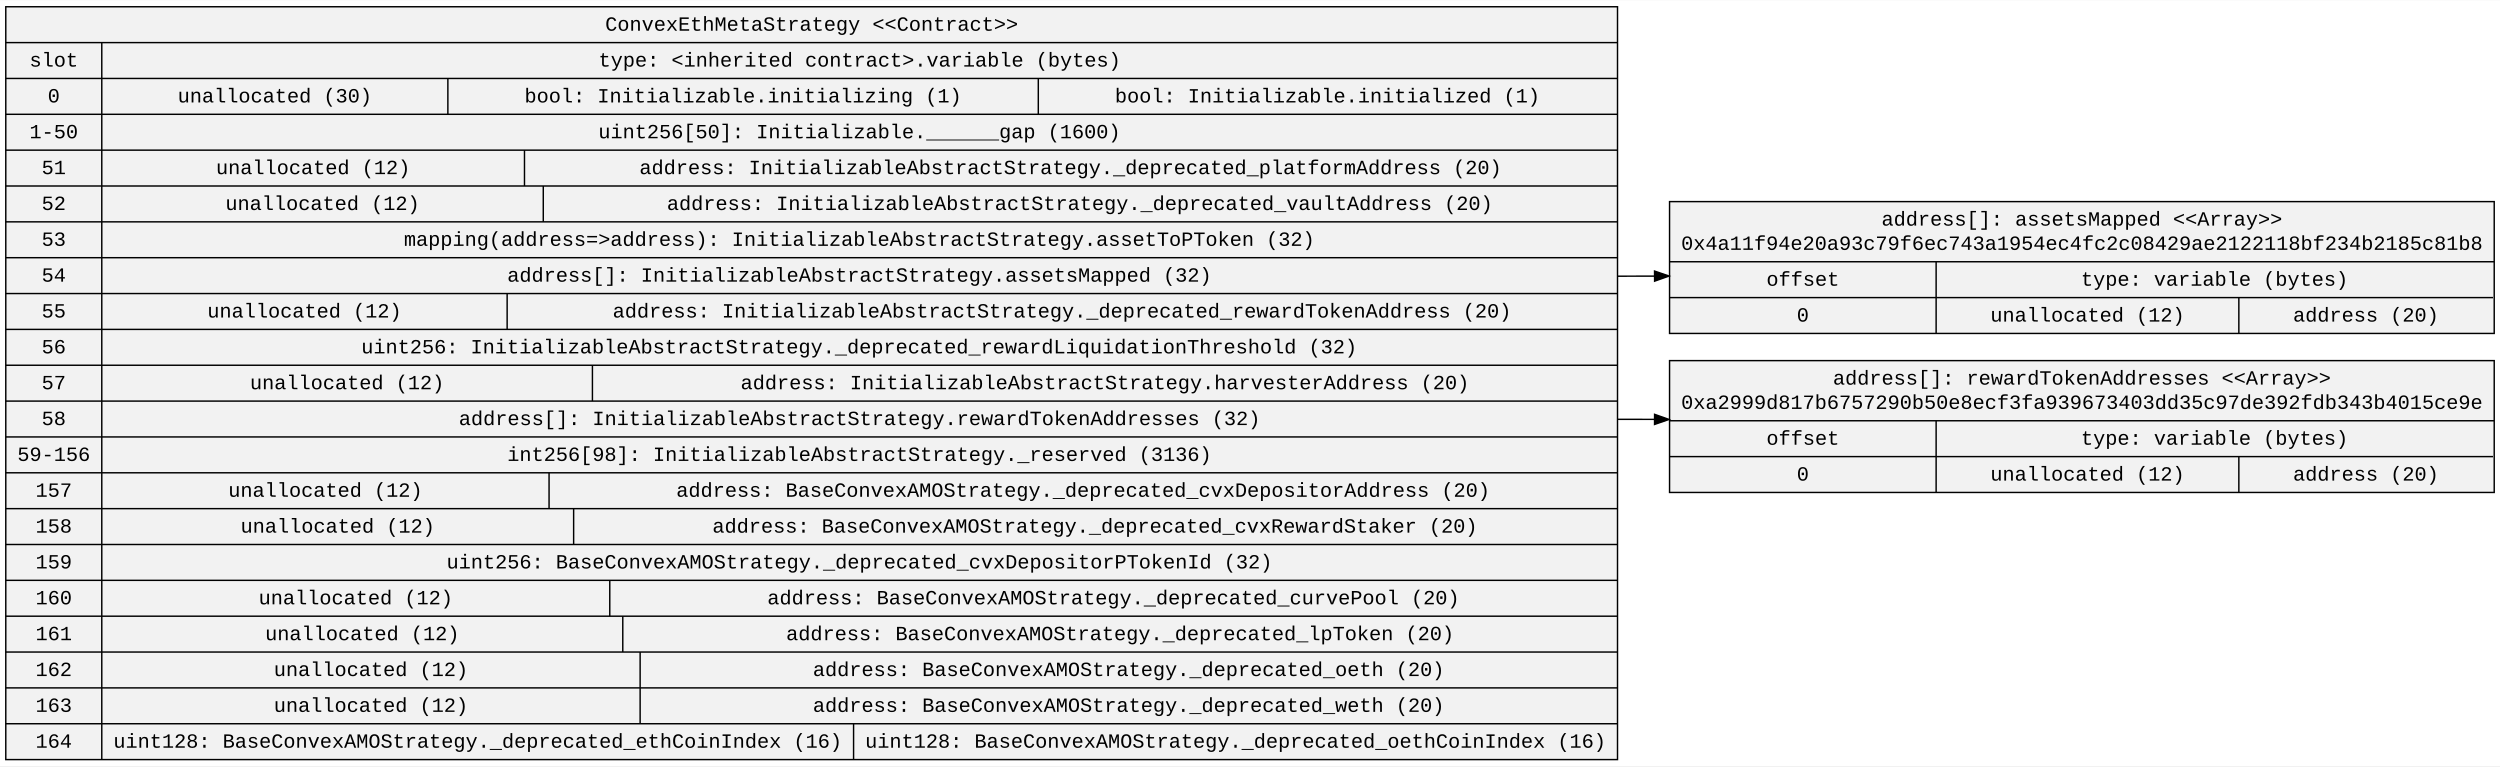
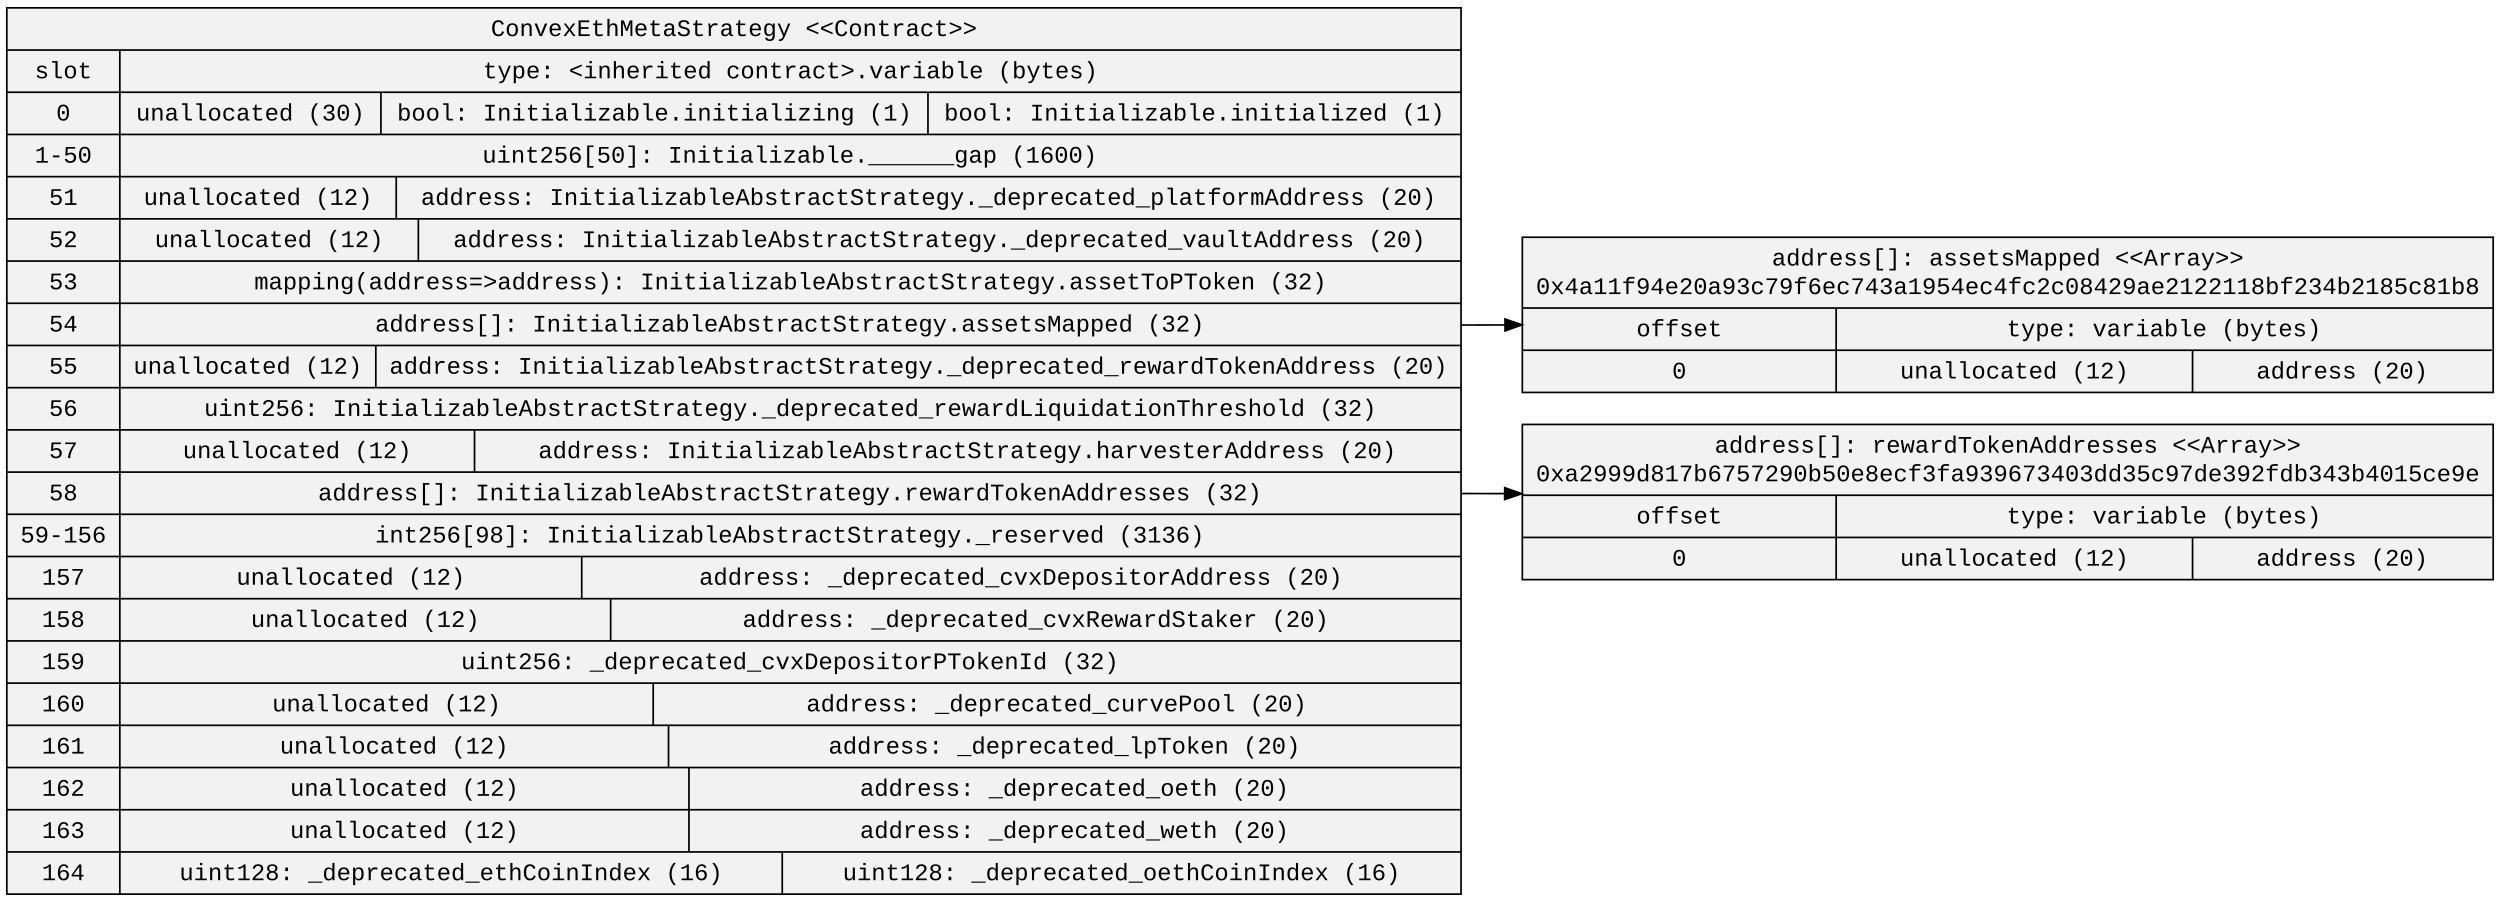
- <svg xmlns="http://www.w3.org/2000/svg" width="1729pt" height="530pt" viewBox="0.00 0.00 1729.46 529.80">
+ <svg xmlns="http://www.w3.org/2000/svg" width="1469pt" height="530pt" viewBox="0.00 0.00 1469.02 529.80">
  <g id="graph0" class="graph" transform="scale(1 1) rotate(0) translate(4 525.8)">
-     <polygon fill="white" stroke="transparent" points="-4,4 -4,-525.8 1725.46,-525.8 1725.46,4 -4,4" />
+     <polygon fill="white" stroke="transparent" points="-4,4 -4,-525.8 1465.02,-525.8 1465.02,4 -4,4" />
    <g id="node1" class="node">
-       <polygon fill="#f2f2f2" stroke="black" points="0,-0.5 0,-521.3 1114.97,-521.3 1114.97,-0.5 0,-0.5" />
-       <text text-anchor="middle" x="557.49" y="-504.7" font-family="Courier New" font-size="14.00">ConvexEthMetaStrategy &lt;&lt;Contract&gt;&gt;</text>
-       <polyline fill="none" stroke="black" points="0,-496.5 1114.97,-496.5 " />
+       <polygon fill="#f2f2f2" stroke="black" points="0,-0.5 0,-521.3 854.53,-521.3 854.53,-0.5 0,-0.5" />
+       <text text-anchor="middle" x="427.27" y="-504.7" font-family="Courier New" font-size="14.00">ConvexEthMetaStrategy &lt;&lt;Contract&gt;&gt;</text>
+       <polyline fill="none" stroke="black" points="0,-496.5 854.53,-496.5 " />
      <text text-anchor="middle" x="33.2" y="-479.9" font-family="Courier New" font-size="14.00">slot</text>
      <polyline fill="none" stroke="black" points="0,-471.7 66.41,-471.7 " />
      <text text-anchor="middle" x="33.2" y="-455.1" font-family="Courier New" font-size="14.00">0</text>
      <polyline fill="none" stroke="black" points="0,-446.9 66.41,-446.9 " />
      <text text-anchor="middle" x="33.2" y="-430.3" font-family="Courier New" font-size="14.00">1-50</text>
      <polyline fill="none" stroke="black" points="0,-422.1 66.41,-422.1 " />
      <text text-anchor="middle" x="33.2" y="-405.5" font-family="Courier New" font-size="14.00">51</text>
      <polyline fill="none" stroke="black" points="0,-397.3 66.41,-397.3 " />
      <text text-anchor="middle" x="33.2" y="-380.7" font-family="Courier New" font-size="14.00">52</text>
      <polyline fill="none" stroke="black" points="0,-372.5 66.41,-372.5 " />
      <text text-anchor="middle" x="33.2" y="-355.9" font-family="Courier New" font-size="14.00">53</text>
      <polyline fill="none" stroke="black" points="0,-347.7 66.41,-347.7 " />
      <text text-anchor="middle" x="33.2" y="-331.1" font-family="Courier New" font-size="14.00">54</text>
      <polyline fill="none" stroke="black" points="0,-322.9 66.41,-322.9 " />
      <text text-anchor="middle" x="33.2" y="-306.3" font-family="Courier New" font-size="14.00">55</text>
      <polyline fill="none" stroke="black" points="0,-298.1 66.41,-298.1 " />
      <text text-anchor="middle" x="33.2" y="-281.5" font-family="Courier New" font-size="14.00">56</text>
      <polyline fill="none" stroke="black" points="0,-273.3 66.41,-273.3 " />
      <text text-anchor="middle" x="33.2" y="-256.7" font-family="Courier New" font-size="14.00">57</text>
      <polyline fill="none" stroke="black" points="0,-248.5 66.41,-248.5 " />
      <text text-anchor="middle" x="33.2" y="-231.9" font-family="Courier New" font-size="14.00">58</text>
      <polyline fill="none" stroke="black" points="0,-223.7 66.41,-223.7 " />
      <text text-anchor="middle" x="33.2" y="-207.1" font-family="Courier New" font-size="14.00">59-156</text>
      <polyline fill="none" stroke="black" points="0,-198.9 66.41,-198.9 " />
      <text text-anchor="middle" x="33.2" y="-182.3" font-family="Courier New" font-size="14.00">157</text>
      <polyline fill="none" stroke="black" points="0,-174.1 66.41,-174.1 " />
      <text text-anchor="middle" x="33.2" y="-157.5" font-family="Courier New" font-size="14.00">158</text>
      <polyline fill="none" stroke="black" points="0,-149.3 66.41,-149.3 " />
      <text text-anchor="middle" x="33.2" y="-132.7" font-family="Courier New" font-size="14.00">159</text>
      <polyline fill="none" stroke="black" points="0,-124.5 66.41,-124.5 " />
      <text text-anchor="middle" x="33.2" y="-107.9" font-family="Courier New" font-size="14.00">160</text>
      <polyline fill="none" stroke="black" points="0,-99.7 66.41,-99.7 " />
      <text text-anchor="middle" x="33.2" y="-83.1" font-family="Courier New" font-size="14.00">161</text>
      <polyline fill="none" stroke="black" points="0,-74.9 66.41,-74.9 " />
      <text text-anchor="middle" x="33.2" y="-58.3" font-family="Courier New" font-size="14.00">162</text>
      <polyline fill="none" stroke="black" points="0,-50.1 66.41,-50.1 " />
      <text text-anchor="middle" x="33.2" y="-33.5" font-family="Courier New" font-size="14.00">163</text>
      <polyline fill="none" stroke="black" points="0,-25.3 66.41,-25.3 " />
      <text text-anchor="middle" x="33.2" y="-8.7" font-family="Courier New" font-size="14.00">164</text>
      <polyline fill="none" stroke="black" points="66.41,-0.5 66.41,-496.5 " />
-       <text text-anchor="middle" x="590.69" y="-479.9" font-family="Courier New" font-size="14.00">type: &lt;inherited contract&gt;.variable (bytes)</text>
-       <polyline fill="none" stroke="black" points="66.41,-471.7 1114.97,-471.7 " />
-       <text text-anchor="middle" x="186.12" y="-455.1" font-family="Courier New" font-size="14.00">unallocated (30)</text>
-       <polyline fill="none" stroke="black" points="305.83,-446.9 305.83,-471.7 " />
-       <text text-anchor="middle" x="510.05" y="-455.1" font-family="Courier New" font-size="14.00">bool: Initializable.initializing (1)</text>
-       <polyline fill="none" stroke="black" points="714.28,-446.9 714.28,-471.7 " />
-       <text text-anchor="middle" x="914.3" y="-455.1" font-family="Courier New" font-size="14.00">bool: Initializable.initialized (1)</text>
-       <polyline fill="none" stroke="black" points="66.41,-446.9 1114.97,-446.9 " />
-       <text text-anchor="middle" x="590.54" y="-430.3" font-family="Courier New" font-size="14.00">uint256[50]: Initializable.______gap (1600)</text>
-       <polyline fill="none" stroke="black" points="66.41,-422.1 1114.97,-422.1 " />
-       <text text-anchor="middle" x="212.62" y="-405.5" font-family="Courier New" font-size="14.00">unallocated (12)</text>
-       <polyline fill="none" stroke="black" points="358.83,-397.3 358.83,-422.1 " />
-       <text text-anchor="middle" x="736.58" y="-405.5" font-family="Courier New" font-size="14.00">address: InitializableAbstractStrategy._deprecated_platformAddress (20)</text>
-       <polyline fill="none" stroke="black" points="66.41,-397.3 1114.97,-397.3 " />
-       <text text-anchor="middle" x="219.12" y="-380.7" font-family="Courier New" font-size="14.00">unallocated (12)</text>
-       <polyline fill="none" stroke="black" points="371.83,-372.5 371.83,-397.3 " />
-       <text text-anchor="middle" x="742.98" y="-380.7" font-family="Courier New" font-size="14.00">address: InitializableAbstractStrategy._deprecated_vaultAddress (20)</text>
-       <polyline fill="none" stroke="black" points="66.41,-372.5 1114.97,-372.5 " />
-       <text text-anchor="middle" x="590.46" y="-355.9" font-family="Courier New" font-size="14.00">mapping(address=&gt;address): InitializableAbstractStrategy.assetToPToken (32)</text>
-       <polyline fill="none" stroke="black" points="66.41,-347.7 1114.97,-347.7 " />
-       <text text-anchor="middle" x="590.55" y="-331.1" font-family="Courier New" font-size="14.00">address[]: InitializableAbstractStrategy.assetsMapped (32)</text>
-       <polyline fill="none" stroke="black" points="66.41,-322.9 1114.97,-322.9 " />
-       <text text-anchor="middle" x="206.62" y="-306.3" font-family="Courier New" font-size="14.00">unallocated (12)</text>
-       <polyline fill="none" stroke="black" points="346.83,-298.1 346.83,-322.9 " />
-       <text text-anchor="middle" x="730.68" y="-306.3" font-family="Courier New" font-size="14.00">address: InitializableAbstractStrategy._deprecated_rewardTokenAddress (20)</text>
-       <polyline fill="none" stroke="black" points="66.41,-298.1 1114.97,-298.1 " />
-       <text text-anchor="middle" x="590.36" y="-281.5" font-family="Courier New" font-size="14.00">uint256: InitializableAbstractStrategy._deprecated_rewardLiquidationThreshold (32)</text>
-       <polyline fill="none" stroke="black" points="66.41,-273.3 1114.97,-273.3 " />
-       <text text-anchor="middle" x="236.12" y="-256.7" font-family="Courier New" font-size="14.00">unallocated (12)</text>
-       <polyline fill="none" stroke="black" points="405.83,-248.5 405.83,-273.3 " />
-       <text text-anchor="middle" x="760.37" y="-256.7" font-family="Courier New" font-size="14.00">address: InitializableAbstractStrategy.harvesterAddress (20)</text>
-       <polyline fill="none" stroke="black" points="66.41,-248.5 1114.97,-248.5 " />
-       <text text-anchor="middle" x="590.65" y="-231.9" font-family="Courier New" font-size="14.00">address[]: InitializableAbstractStrategy.rewardTokenAddresses (32)</text>
-       <polyline fill="none" stroke="black" points="66.41,-223.7 1114.97,-223.7 " />
-       <text text-anchor="middle" x="590.55" y="-207.1" font-family="Courier New" font-size="14.00">int256[98]: InitializableAbstractStrategy._reserved (3136)</text>
-       <polyline fill="none" stroke="black" points="66.41,-198.9 1114.97,-198.9 " />
-       <text text-anchor="middle" x="221.12" y="-182.3" font-family="Courier New" font-size="14.00">unallocated (12)</text>
-       <polyline fill="none" stroke="black" points="375.83,-174.1 375.83,-198.9 " />
-       <text text-anchor="middle" x="745.28" y="-182.3" font-family="Courier New" font-size="14.00">address: BaseConvexAMOStrategy._deprecated_cvxDepositorAddress (20)</text>
-       <polyline fill="none" stroke="black" points="66.41,-174.1 1114.97,-174.1 " />
-       <text text-anchor="middle" x="229.62" y="-157.5" font-family="Courier New" font-size="14.00">unallocated (12)</text>
-       <polyline fill="none" stroke="black" points="392.83,-149.3 392.83,-174.1 " />
-       <text text-anchor="middle" x="753.47" y="-157.5" font-family="Courier New" font-size="14.00">address: BaseConvexAMOStrategy._deprecated_cvxRewardStaker (20)</text>
-       <polyline fill="none" stroke="black" points="66.41,-149.3 1114.97,-149.3 " />
-       <text text-anchor="middle" x="590.55" y="-132.7" font-family="Courier New" font-size="14.00">uint256: BaseConvexAMOStrategy._deprecated_cvxDepositorPTokenId (32)</text>
-       <polyline fill="none" stroke="black" points="66.41,-124.5 1114.97,-124.5 " />
-       <text text-anchor="middle" x="242.12" y="-107.9" font-family="Courier New" font-size="14.00">unallocated (12)</text>
-       <polyline fill="none" stroke="black" points="417.83,-99.7 417.83,-124.5 " />
-       <text text-anchor="middle" x="766.27" y="-107.9" font-family="Courier New" font-size="14.00">address: BaseConvexAMOStrategy._deprecated_curvePool (20)</text>
-       <polyline fill="none" stroke="black" points="66.41,-99.7 1114.97,-99.7 " />
-       <text text-anchor="middle" x="246.62" y="-83.1" font-family="Courier New" font-size="14.00">unallocated (12)</text>
-       <polyline fill="none" stroke="black" points="426.83,-74.9 426.83,-99.7 " />
-       <text text-anchor="middle" x="770.87" y="-83.1" font-family="Courier New" font-size="14.00">address: BaseConvexAMOStrategy._deprecated_lpToken (20)</text>
-       <polyline fill="none" stroke="black" points="66.41,-74.9 1114.97,-74.9 " />
-       <text text-anchor="middle" x="252.62" y="-58.3" font-family="Courier New" font-size="14.00">unallocated (12)</text>
-       <polyline fill="none" stroke="black" points="438.83,-50.1 438.83,-74.9 " />
-       <text text-anchor="middle" x="776.77" y="-58.3" font-family="Courier New" font-size="14.00">address: BaseConvexAMOStrategy._deprecated_oeth (20)</text>
-       <polyline fill="none" stroke="black" points="66.41,-50.1 1114.97,-50.1 " />
-       <text text-anchor="middle" x="252.62" y="-33.5" font-family="Courier New" font-size="14.00">unallocated (12)</text>
-       <polyline fill="none" stroke="black" points="438.83,-25.3 438.83,-50.1 " />
-       <text text-anchor="middle" x="776.77" y="-33.5" font-family="Courier New" font-size="14.00">address: BaseConvexAMOStrategy._deprecated_weth (20)</text>
-       <polyline fill="none" stroke="black" points="66.41,-25.3 1114.97,-25.3 " />
-       <text text-anchor="middle" x="326.45" y="-8.7" font-family="Courier New" font-size="14.00">uint128: BaseConvexAMOStrategy._deprecated_ethCoinIndex (16)</text>
-       <polyline fill="none" stroke="black" points="586.49,-0.5 586.49,-25.3 " />
-       <text text-anchor="middle" x="850.73" y="-8.7" font-family="Courier New" font-size="14.00">uint128: BaseConvexAMOStrategy._deprecated_oethCoinIndex (16)</text>
+       <text text-anchor="middle" x="460.47" y="-479.9" font-family="Courier New" font-size="14.00">type: &lt;inherited contract&gt;.variable (bytes)</text>
+       <polyline fill="none" stroke="black" points="66.41,-471.7 854.53,-471.7 " />
+       <text text-anchor="middle" x="143.12" y="-455.1" font-family="Courier New" font-size="14.00">unallocated (30)</text>
+       <polyline fill="none" stroke="black" points="219.83,-446.9 219.83,-471.7 " />
+       <text text-anchor="middle" x="380.55" y="-455.1" font-family="Courier New" font-size="14.00">bool: Initializable.initializing (1)</text>
+       <polyline fill="none" stroke="black" points="541.28,-446.9 541.28,-471.7 " />
+       <text text-anchor="middle" x="697.8" y="-455.1" font-family="Courier New" font-size="14.00">bool: Initializable.initialized (1)</text>
+       <polyline fill="none" stroke="black" points="66.41,-446.9 854.53,-446.9 " />
+       <text text-anchor="middle" x="460.04" y="-430.3" font-family="Courier New" font-size="14.00">uint256[50]: Initializable.______gap (1600)</text>
+       <polyline fill="none" stroke="black" points="66.41,-422.1 854.53,-422.1 " />
+       <text text-anchor="middle" x="147.62" y="-405.5" font-family="Courier New" font-size="14.00">unallocated (12)</text>
+       <polyline fill="none" stroke="black" points="228.83,-397.3 228.83,-422.1 " />
+       <text text-anchor="middle" x="541.58" y="-405.5" font-family="Courier New" font-size="14.00">address: InitializableAbstractStrategy._deprecated_platformAddress (20)</text>
+       <polyline fill="none" stroke="black" points="66.41,-397.3 854.53,-397.3 " />
+       <text text-anchor="middle" x="154.12" y="-380.7" font-family="Courier New" font-size="14.00">unallocated (12)</text>
+       <polyline fill="none" stroke="black" points="241.83,-372.5 241.83,-397.3 " />
+       <text text-anchor="middle" x="547.98" y="-380.7" font-family="Courier New" font-size="14.00">address: InitializableAbstractStrategy._deprecated_vaultAddress (20)</text>
+       <polyline fill="none" stroke="black" points="66.41,-372.5 854.53,-372.5 " />
+       <text text-anchor="middle" x="460.46" y="-355.9" font-family="Courier New" font-size="14.00">mapping(address=&gt;address): InitializableAbstractStrategy.assetToPToken (32)</text>
+       <polyline fill="none" stroke="black" points="66.41,-347.7 854.53,-347.7 " />
+       <text text-anchor="middle" x="460.05" y="-331.1" font-family="Courier New" font-size="14.00">address[]: InitializableAbstractStrategy.assetsMapped (32)</text>
+       <polyline fill="none" stroke="black" points="66.41,-322.9 854.53,-322.9 " />
+       <text text-anchor="middle" x="141.62" y="-306.3" font-family="Courier New" font-size="14.00">unallocated (12)</text>
+       <polyline fill="none" stroke="black" points="216.83,-298.1 216.83,-322.9 " />
+       <text text-anchor="middle" x="535.68" y="-306.3" font-family="Courier New" font-size="14.00">address: InitializableAbstractStrategy._deprecated_rewardTokenAddress (20)</text>
+       <polyline fill="none" stroke="black" points="66.41,-298.1 854.53,-298.1 " />
+       <text text-anchor="middle" x="460.36" y="-281.5" font-family="Courier New" font-size="14.00">uint256: InitializableAbstractStrategy._deprecated_rewardLiquidationThreshold (32)</text>
+       <polyline fill="none" stroke="black" points="66.41,-273.3 854.53,-273.3 " />
+       <text text-anchor="middle" x="170.62" y="-256.7" font-family="Courier New" font-size="14.00">unallocated (12)</text>
+       <polyline fill="none" stroke="black" points="274.83,-248.5 274.83,-273.3 " />
+       <text text-anchor="middle" x="564.37" y="-256.7" font-family="Courier New" font-size="14.00">address: InitializableAbstractStrategy.harvesterAddress (20)</text>
+       <polyline fill="none" stroke="black" points="66.41,-248.5 854.53,-248.5 " />
+       <text text-anchor="middle" x="460.15" y="-231.9" font-family="Courier New" font-size="14.00">address[]: InitializableAbstractStrategy.rewardTokenAddresses (32)</text>
+       <polyline fill="none" stroke="black" points="66.41,-223.7 854.53,-223.7 " />
+       <text text-anchor="middle" x="460.05" y="-207.1" font-family="Courier New" font-size="14.00">int256[98]: InitializableAbstractStrategy._reserved (3136)</text>
+       <polyline fill="none" stroke="black" points="66.41,-198.9 854.53,-198.9 " />
+       <text text-anchor="middle" x="202.12" y="-182.3" font-family="Courier New" font-size="14.00">unallocated (12)</text>
+       <polyline fill="none" stroke="black" points="337.83,-174.1 337.83,-198.9 " />
+       <text text-anchor="middle" x="595.86" y="-182.3" font-family="Courier New" font-size="14.00">address: _deprecated_cvxDepositorAddress (20)</text>
+       <polyline fill="none" stroke="black" points="66.41,-174.1 854.53,-174.1 " />
+       <text text-anchor="middle" x="210.62" y="-157.5" font-family="Courier New" font-size="14.00">unallocated (12)</text>
+       <polyline fill="none" stroke="black" points="354.83,-149.3 354.83,-174.1 " />
+       <text text-anchor="middle" x="604.56" y="-157.5" font-family="Courier New" font-size="14.00">address: _deprecated_cvxRewardStaker (20)</text>
+       <polyline fill="none" stroke="black" points="66.41,-149.3 854.53,-149.3 " />
+       <text text-anchor="middle" x="460.14" y="-132.7" font-family="Courier New" font-size="14.00">uint256: _deprecated_cvxDepositorPTokenId (32)</text>
+       <polyline fill="none" stroke="black" points="66.41,-124.5 854.53,-124.5 " />
+       <text text-anchor="middle" x="223.12" y="-107.9" font-family="Courier New" font-size="14.00">unallocated (12)</text>
+       <polyline fill="none" stroke="black" points="379.83,-99.7 379.83,-124.5 " />
+       <text text-anchor="middle" x="616.85" y="-107.9" font-family="Courier New" font-size="14.00">address: _deprecated_curvePool (20)</text>
+       <polyline fill="none" stroke="black" points="66.41,-99.7 854.53,-99.7 " />
+       <text text-anchor="middle" x="227.62" y="-83.1" font-family="Courier New" font-size="14.00">unallocated (12)</text>
+       <polyline fill="none" stroke="black" points="388.83,-74.9 388.83,-99.7 " />
+       <text text-anchor="middle" x="621.45" y="-83.1" font-family="Courier New" font-size="14.00">address: _deprecated_lpToken (20)</text>
+       <polyline fill="none" stroke="black" points="66.41,-74.9 854.53,-74.9 " />
+       <text text-anchor="middle" x="233.62" y="-58.3" font-family="Courier New" font-size="14.00">unallocated (12)</text>
+       <polyline fill="none" stroke="black" points="400.83,-50.1 400.83,-74.9 " />
+       <text text-anchor="middle" x="627.35" y="-58.3" font-family="Courier New" font-size="14.00">address: _deprecated_oeth (20)</text>
+       <polyline fill="none" stroke="black" points="66.41,-50.1 854.53,-50.1 " />
+       <text text-anchor="middle" x="233.62" y="-33.5" font-family="Courier New" font-size="14.00">unallocated (12)</text>
+       <polyline fill="none" stroke="black" points="400.83,-25.3 400.83,-50.1 " />
+       <text text-anchor="middle" x="627.35" y="-33.5" font-family="Courier New" font-size="14.00">address: _deprecated_weth (20)</text>
+       <polyline fill="none" stroke="black" points="66.41,-25.3 854.53,-25.3 " />
+       <text text-anchor="middle" x="261.03" y="-8.7" font-family="Courier New" font-size="14.00">uint128: _deprecated_ethCoinIndex (16)</text>
+       <polyline fill="none" stroke="black" points="455.66,-0.5 455.66,-25.3 " />
+       <text text-anchor="middle" x="654.99" y="-8.7" font-family="Courier New" font-size="14.00">uint128: _deprecated_oethCoinIndex (16)</text>
    </g>
    <g id="node2" class="node">
-       <polygon fill="#f2f2f2" stroke="black" points="1150.97,-295.3 1150.97,-386.5 1721.46,-386.5 1721.46,-295.3 1150.97,-295.3" />
-       <text text-anchor="middle" x="1436.22" y="-369.9" font-family="Courier New" font-size="14.00">address[]: assetsMapped &lt;&lt;Array&gt;&gt;</text>
-       <text text-anchor="middle" x="1436.22" y="-353.1" font-family="Courier New" font-size="14.00">0x4a11f94e20a93c79f6ec743a1954ec4fc2c08429ae2122118bf234b2185c81b8</text>
-       <polyline fill="none" stroke="black" points="1150.97,-344.9 1721.46,-344.9 " />
-       <text text-anchor="middle" x="1243.18" y="-328.3" font-family="Courier New" font-size="14.00">offset</text>
-       <polyline fill="none" stroke="black" points="1150.97,-320.1 1335.38,-320.1 " />
-       <text text-anchor="middle" x="1243.18" y="-303.5" font-family="Courier New" font-size="14.00">0</text>
-       <polyline fill="none" stroke="black" points="1335.38,-295.3 1335.38,-344.9 " />
-       <text text-anchor="middle" x="1528" y="-328.3" font-family="Courier New" font-size="14.00">type: variable (bytes)</text>
-       <polyline fill="none" stroke="black" points="1335.38,-320.1 1720.62,-320.1 " />
-       <text text-anchor="middle" x="1440.09" y="-303.5" font-family="Courier New" font-size="14.00">unallocated (12)</text>
-       <polyline fill="none" stroke="black" points="1544.8,-295.3 1544.8,-320.1 " />
-       <text text-anchor="middle" x="1632.71" y="-303.5" font-family="Courier New" font-size="14.00">address (20)</text>
+       <polygon fill="#f2f2f2" stroke="black" points="890.53,-295.3 890.53,-386.5 1461.02,-386.5 1461.02,-295.3 890.53,-295.3" />
+       <text text-anchor="middle" x="1175.78" y="-369.9" font-family="Courier New" font-size="14.00">address[]: assetsMapped &lt;&lt;Array&gt;&gt;</text>
+       <text text-anchor="middle" x="1175.78" y="-353.1" font-family="Courier New" font-size="14.00">0x4a11f94e20a93c79f6ec743a1954ec4fc2c08429ae2122118bf234b2185c81b8</text>
+       <polyline fill="none" stroke="black" points="890.53,-344.9 1461.02,-344.9 " />
+       <text text-anchor="middle" x="982.74" y="-328.3" font-family="Courier New" font-size="14.00">offset</text>
+       <polyline fill="none" stroke="black" points="890.53,-320.1 1074.94,-320.1 " />
+       <text text-anchor="middle" x="982.74" y="-303.5" font-family="Courier New" font-size="14.00">0</text>
+       <polyline fill="none" stroke="black" points="1074.94,-295.3 1074.94,-344.9 " />
+       <text text-anchor="middle" x="1267.56" y="-328.3" font-family="Courier New" font-size="14.00">type: variable (bytes)</text>
+       <polyline fill="none" stroke="black" points="1074.94,-320.1 1460.18,-320.1 " />
+       <text text-anchor="middle" x="1179.65" y="-303.5" font-family="Courier New" font-size="14.00">unallocated (12)</text>
+       <polyline fill="none" stroke="black" points="1284.36,-295.3 1284.36,-320.1 " />
+       <text text-anchor="middle" x="1372.27" y="-303.5" font-family="Courier New" font-size="14.00">address (20)</text>
    </g>
    <g id="edge1" class="edge">
-       <path fill="none" stroke="black" d="M1114.97,-334.9C1123.37,-334.9 1131.88,-334.92 1140.48,-334.96" />
-       <polygon fill="black" stroke="black" points="1140.59,-338.46 1150.61,-335.01 1140.63,-331.46 1140.59,-338.46" />
+       <path fill="none" stroke="black" d="M854.27,-334.9C862.77,-334.9 871.39,-334.92 880.1,-334.96" />
+       <polygon fill="black" stroke="black" points="880.34,-338.46 890.36,-335.02 880.38,-331.46 880.34,-338.46" />
    </g>
    <g id="node3" class="node">
-       <polygon fill="#f2f2f2" stroke="black" points="1150.97,-185.3 1150.97,-276.5 1721.46,-276.5 1721.46,-185.3 1150.97,-185.3" />
-       <text text-anchor="middle" x="1436.22" y="-259.9" font-family="Courier New" font-size="14.00">address[]: rewardTokenAddresses &lt;&lt;Array&gt;&gt;</text>
-       <text text-anchor="middle" x="1436.22" y="-243.1" font-family="Courier New" font-size="14.00">0xa2999d817b6757290b50e8ecf3fa939673403dd35c97de392fdb343b4015ce9e</text>
-       <polyline fill="none" stroke="black" points="1150.97,-234.9 1721.46,-234.9 " />
-       <text text-anchor="middle" x="1243.18" y="-218.3" font-family="Courier New" font-size="14.00">offset</text>
-       <polyline fill="none" stroke="black" points="1150.97,-210.1 1335.38,-210.1 " />
-       <text text-anchor="middle" x="1243.18" y="-193.5" font-family="Courier New" font-size="14.00">0</text>
-       <polyline fill="none" stroke="black" points="1335.38,-185.3 1335.38,-234.9 " />
-       <text text-anchor="middle" x="1528" y="-218.3" font-family="Courier New" font-size="14.00">type: variable (bytes)</text>
-       <polyline fill="none" stroke="black" points="1335.38,-210.1 1720.62,-210.1 " />
-       <text text-anchor="middle" x="1440.09" y="-193.5" font-family="Courier New" font-size="14.00">unallocated (12)</text>
-       <polyline fill="none" stroke="black" points="1544.8,-185.3 1544.8,-210.1 " />
-       <text text-anchor="middle" x="1632.71" y="-193.5" font-family="Courier New" font-size="14.00">address (20)</text>
+       <polygon fill="#f2f2f2" stroke="black" points="890.53,-185.3 890.53,-276.5 1461.02,-276.5 1461.02,-185.3 890.53,-185.3" />
+       <text text-anchor="middle" x="1175.78" y="-259.9" font-family="Courier New" font-size="14.00">address[]: rewardTokenAddresses &lt;&lt;Array&gt;&gt;</text>
+       <text text-anchor="middle" x="1175.78" y="-243.1" font-family="Courier New" font-size="14.00">0xa2999d817b6757290b50e8ecf3fa939673403dd35c97de392fdb343b4015ce9e</text>
+       <polyline fill="none" stroke="black" points="890.53,-234.9 1461.02,-234.9 " />
+       <text text-anchor="middle" x="982.74" y="-218.3" font-family="Courier New" font-size="14.00">offset</text>
+       <polyline fill="none" stroke="black" points="890.53,-210.1 1074.94,-210.1 " />
+       <text text-anchor="middle" x="982.74" y="-193.5" font-family="Courier New" font-size="14.00">0</text>
+       <polyline fill="none" stroke="black" points="1074.94,-185.3 1074.94,-234.9 " />
+       <text text-anchor="middle" x="1267.56" y="-218.3" font-family="Courier New" font-size="14.00">type: variable (bytes)</text>
+       <polyline fill="none" stroke="black" points="1074.94,-210.1 1460.18,-210.1 " />
+       <text text-anchor="middle" x="1179.65" y="-193.5" font-family="Courier New" font-size="14.00">unallocated (12)</text>
+       <polyline fill="none" stroke="black" points="1284.36,-185.3 1284.36,-210.1 " />
+       <text text-anchor="middle" x="1372.27" y="-193.5" font-family="Courier New" font-size="14.00">address (20)</text>
    </g>
    <g id="edge2" class="edge">
-       <path fill="none" stroke="black" d="M1114.97,-235.9C1123.37,-235.9 1131.88,-235.88 1140.48,-235.85" />
-       <polygon fill="black" stroke="black" points="1140.62,-239.35 1150.6,-235.8 1140.59,-232.35 1140.62,-239.35" />
+       <path fill="none" stroke="black" d="M854.53,-235.9C862.92,-235.9 871.44,-235.88 880.04,-235.85" />
+       <polygon fill="black" stroke="black" points="880.18,-239.35 890.16,-235.8 880.15,-232.35 880.18,-239.35" />
    </g>
  </g>
</svg>
